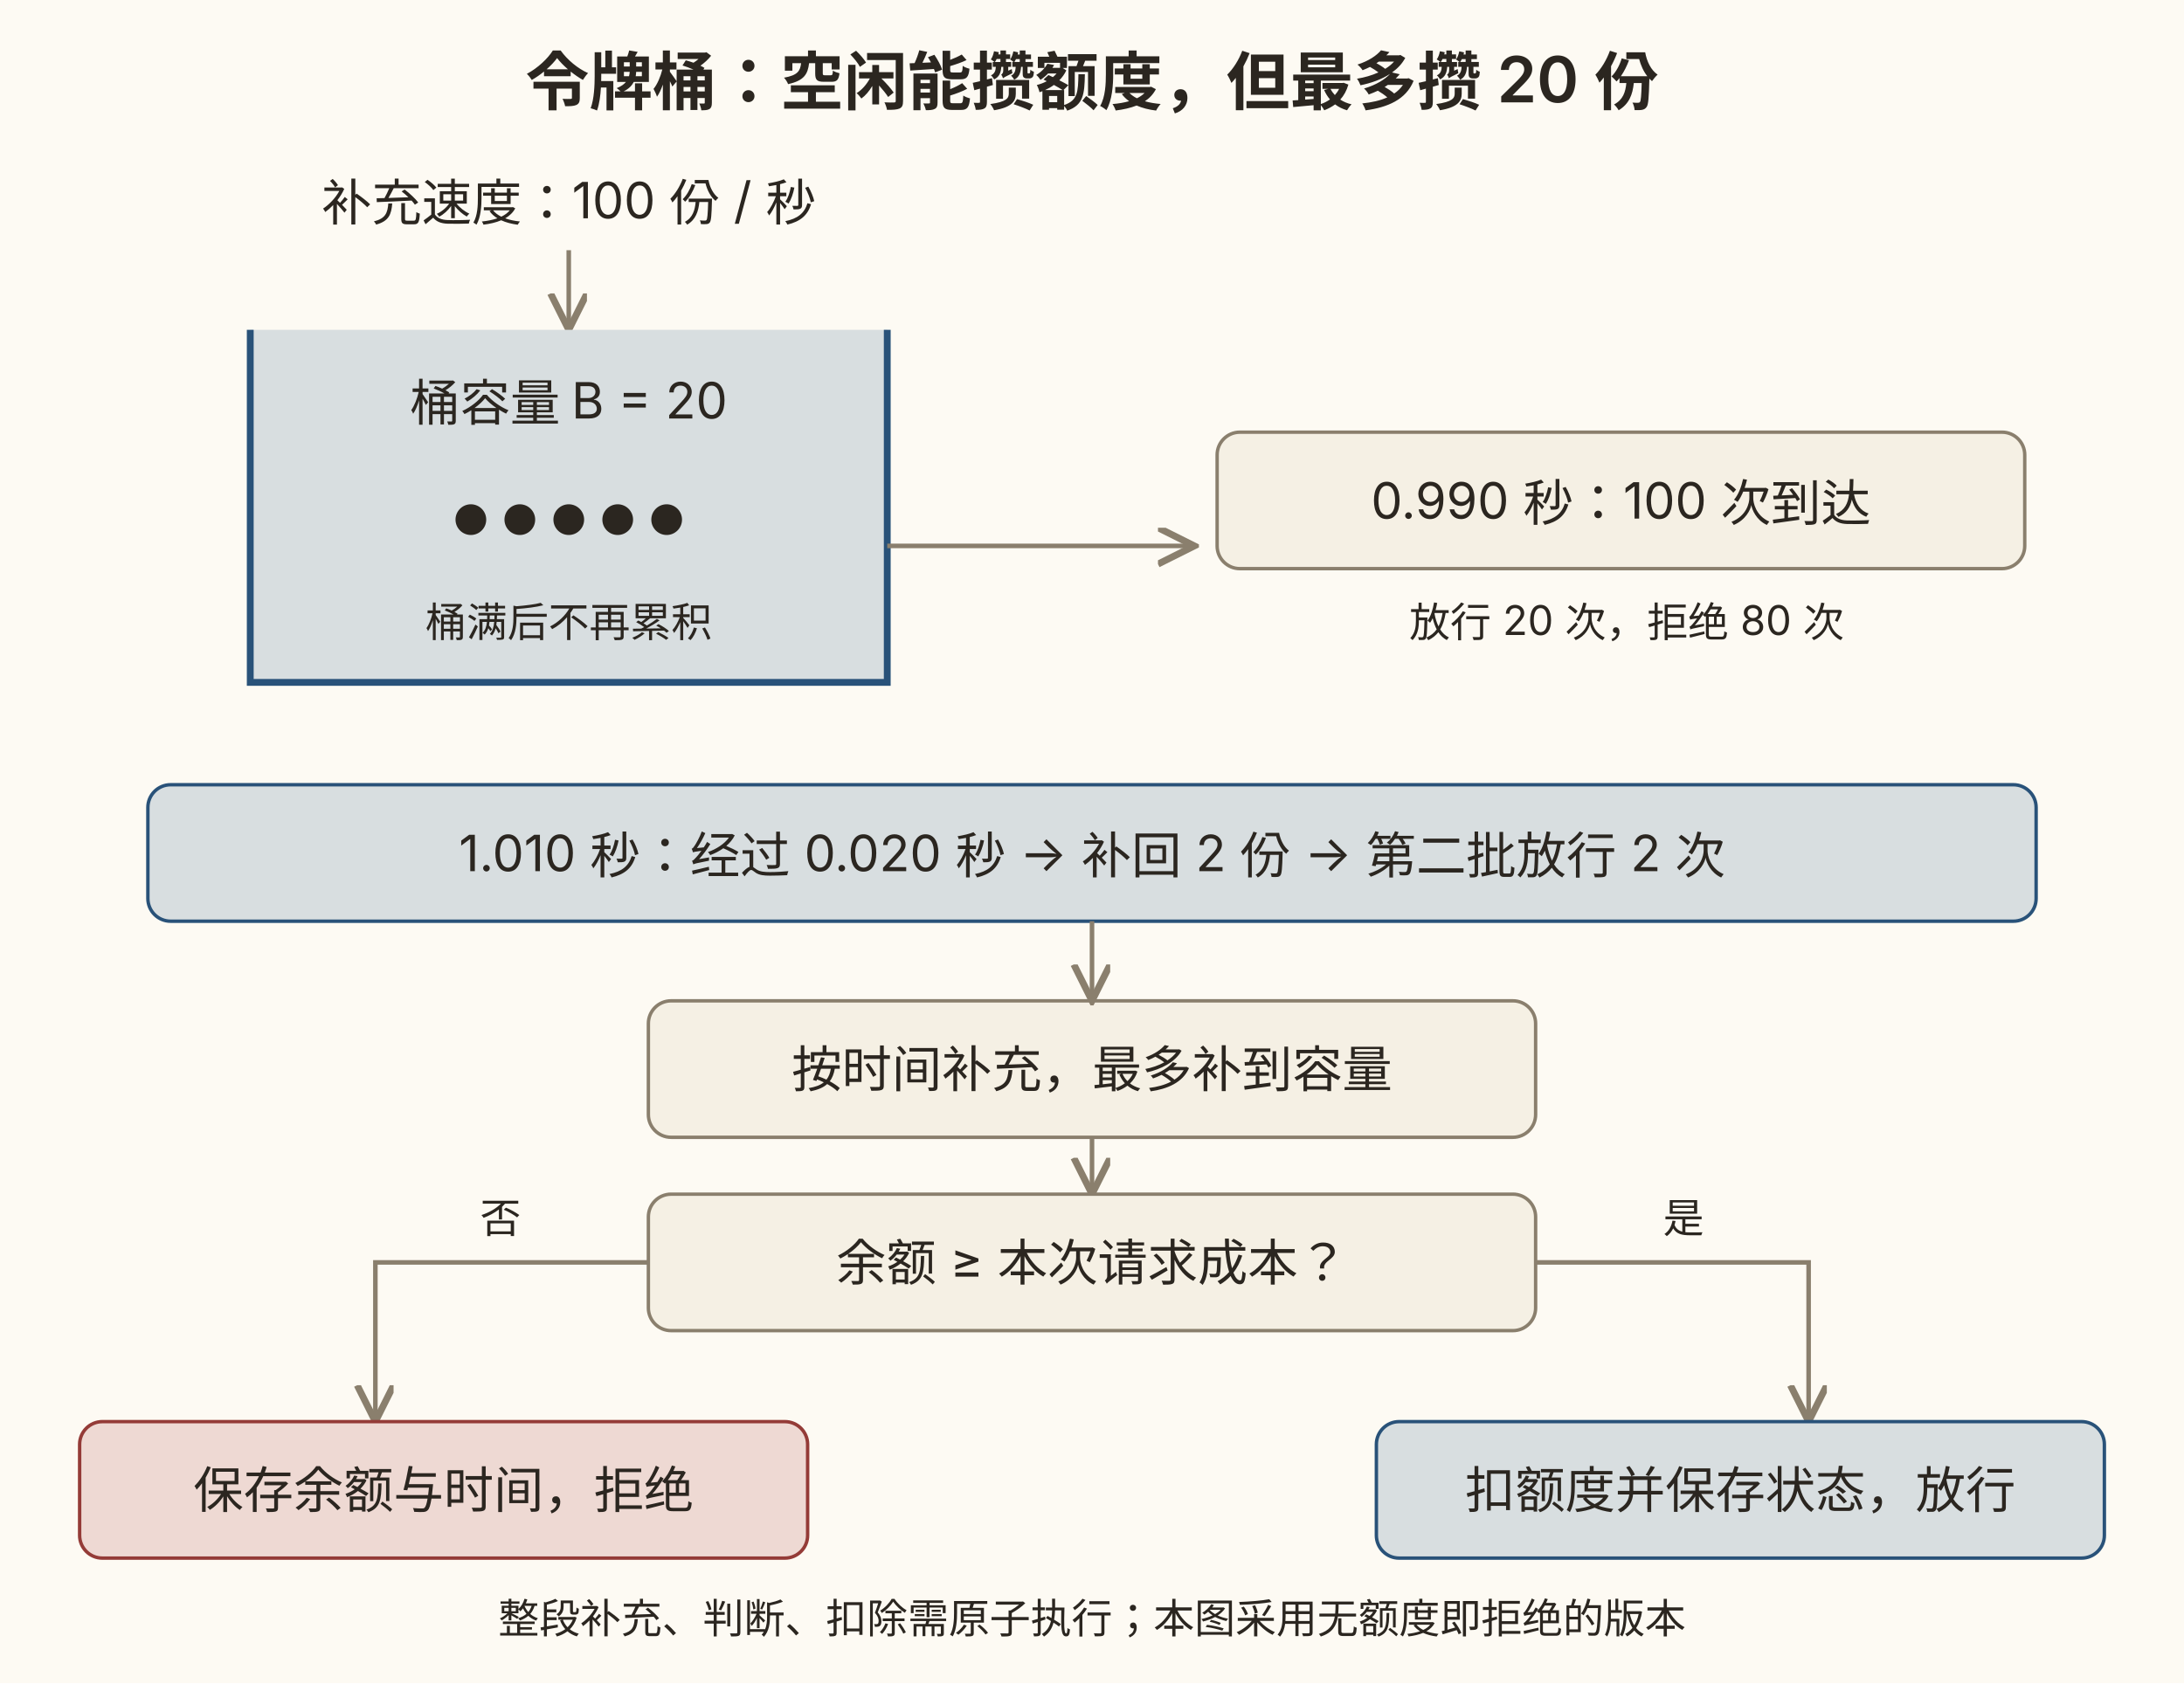
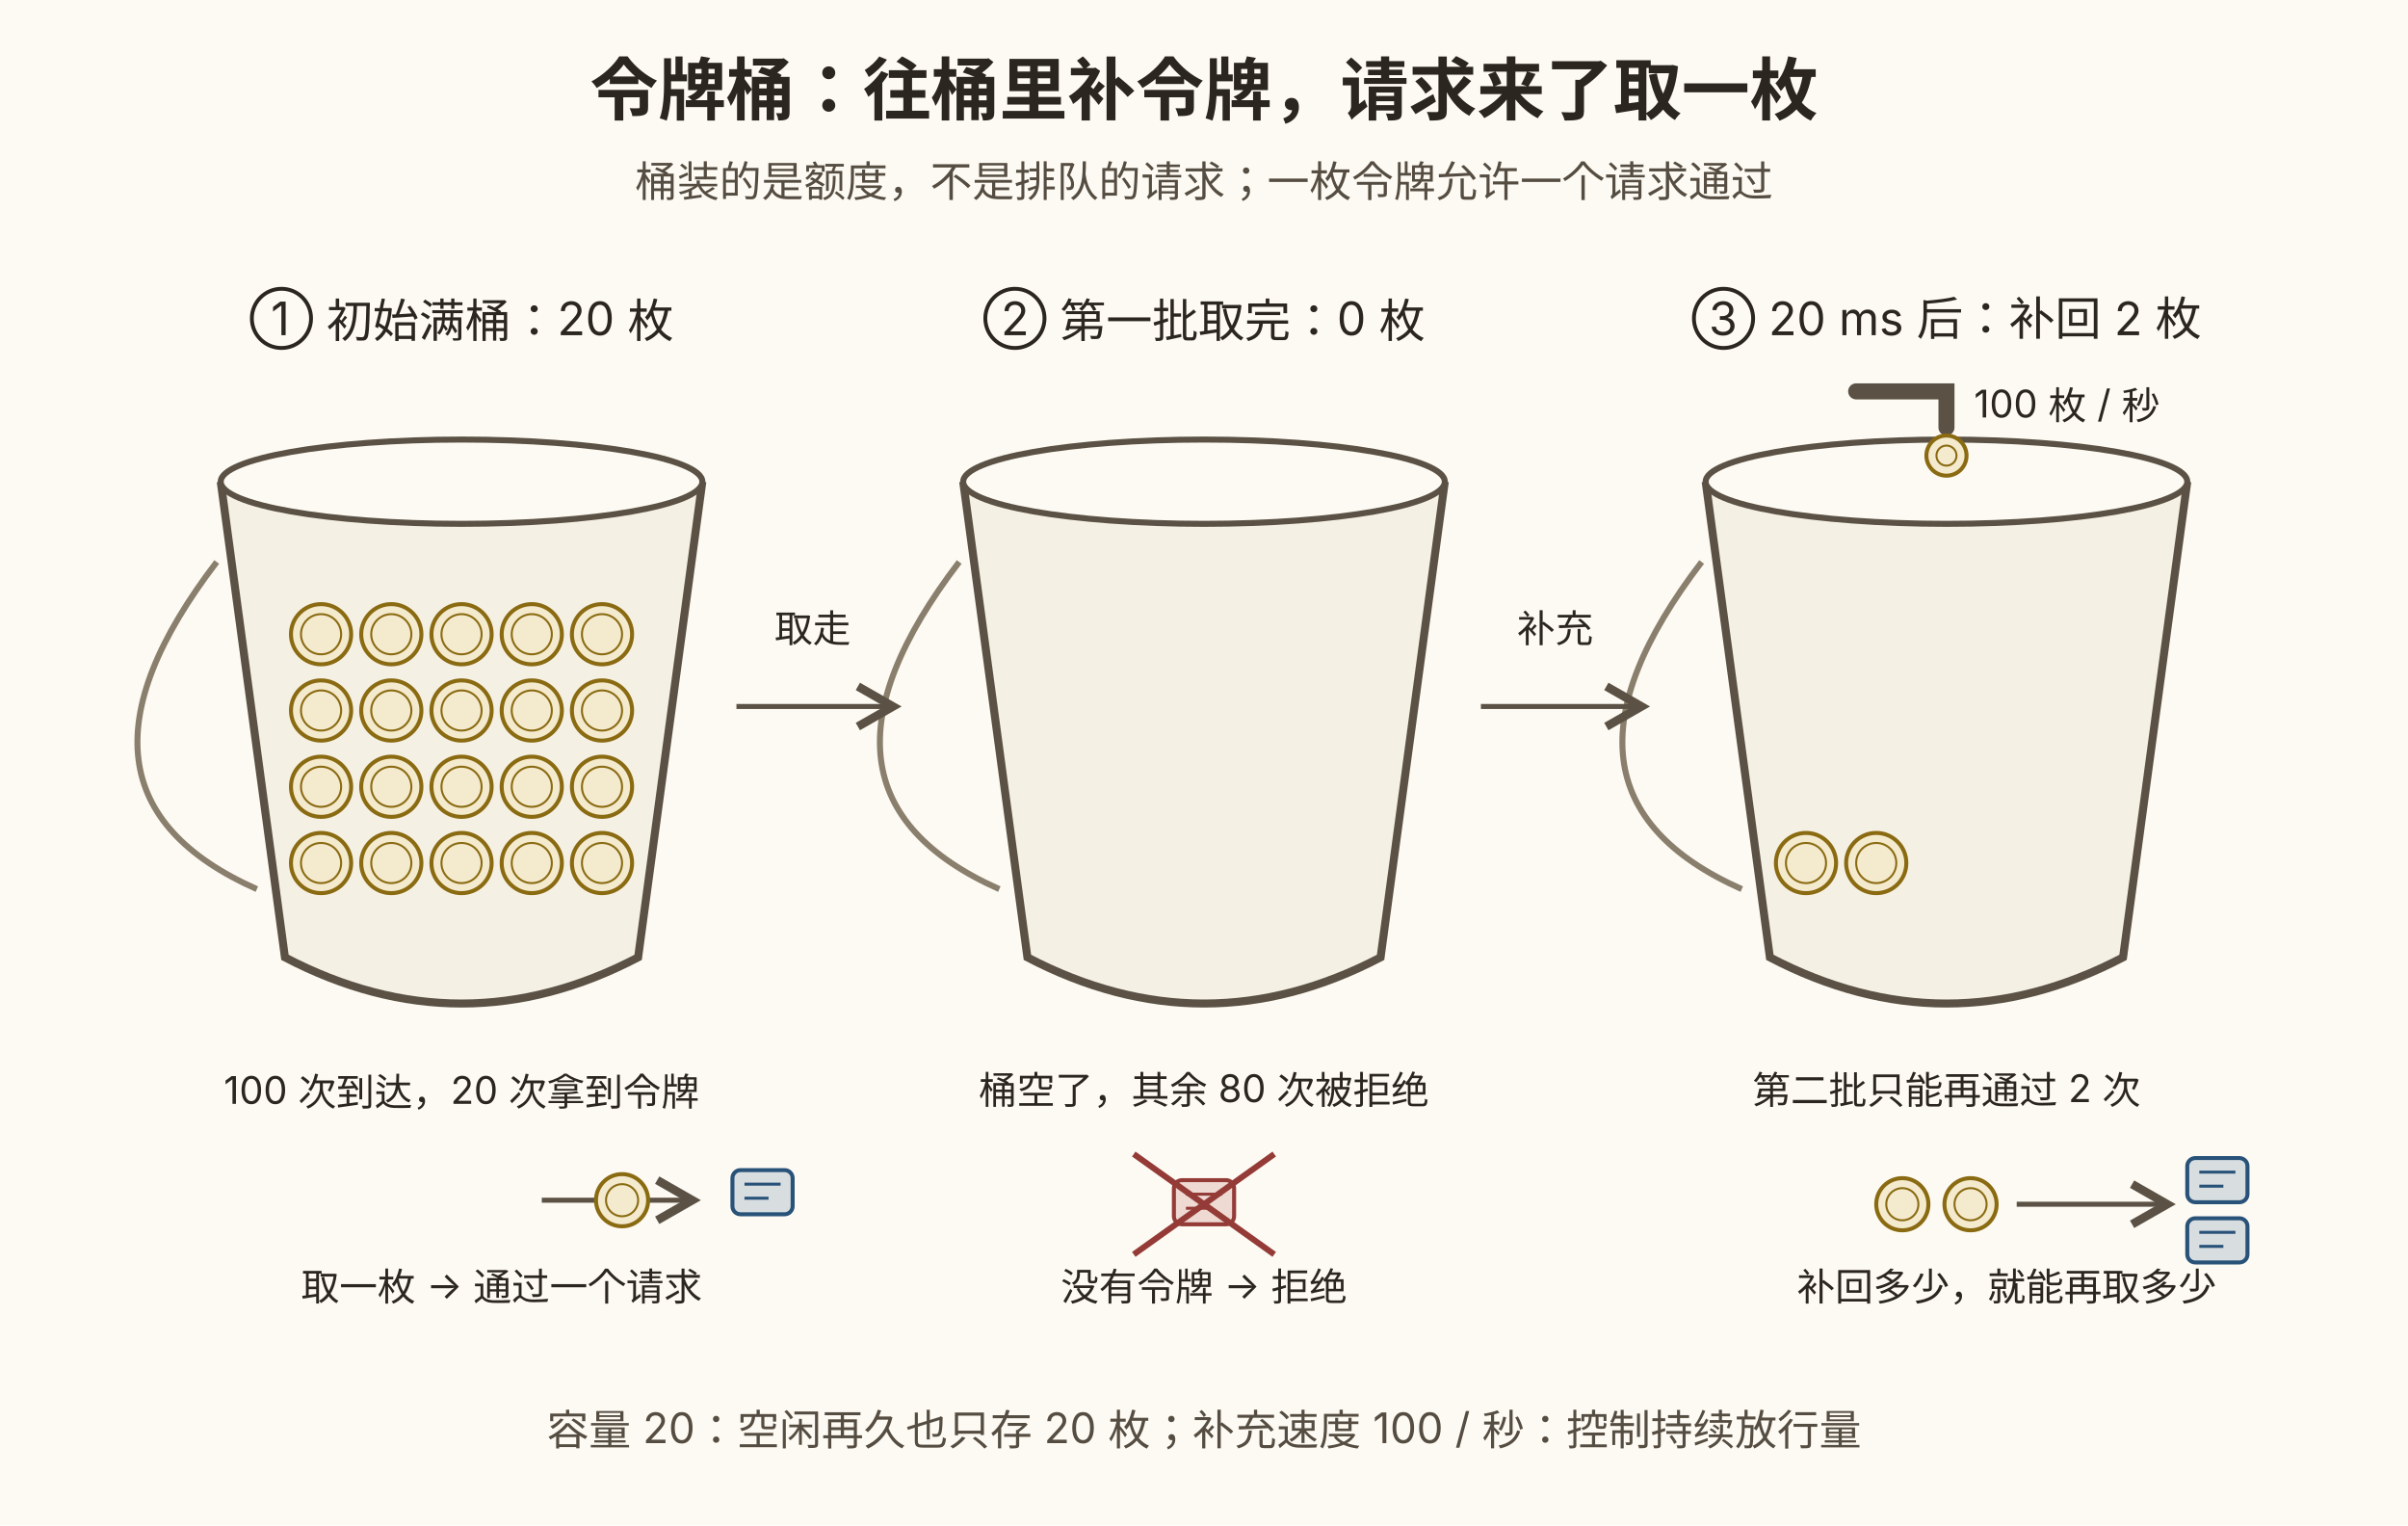
- <svg xmlns="http://www.w3.org/2000/svg" width="960" height="740" viewBox="0 0 960 740" role="img">
+ <svg xmlns="http://www.w3.org/2000/svg" width="1200" height="760" viewBox="0 0 1200 760" role="img" aria-labelledby="title desc">
  <defs>
-     <marker id="arrow" markerWidth="9" markerHeight="9" refX="8" refY="4" orient="auto">
-       <path d="M0 0 L8 4 L0 8" fill="none" stroke="#8a7f6d" stroke-width="1.5" />
+     <marker id="arrow" markerWidth="10" markerHeight="10" refX="8" refY="5" orient="auto">
+       <path d="M1 1 L8 5 L1 9" fill="none" stroke="#5b5245" stroke-width="1.7" />
    </marker>
  </defs>
-   <style>text{font-family:system-ui,-apple-system,"PingFang SC","Microsoft YaHei",sans-serif;fill:#2b2620;font-size:22px;text-anchor:middle}.small{font-size:18px}.title{font-size:28px;font-weight:600}.line{fill:none;stroke:#8a7f6d;stroke-width:2;marker-end:url(#arrow)}.box{fill:#f5f0e4;stroke:#8a7f6d;stroke-width:1.5}.ok{fill:#d8dee0;stroke:#295279;stroke-width:1.5}.no{fill:#eed9d3;stroke:#943b37;stroke-width:1.5}</style>
-   <rect width="960" height="740" fill="#fdfaf3" />
-   <text x="480" y="46" class="title">令牌桶：空闲能攒额度，但最多攒 20 份</text>
-   <text x="250" y="97" class="">补充速度：100 份 / 秒</text>
-   <path class="line" d="M250 110 V145" />
-   <path d="M110 145 V300 H390 V145" fill="#d8dee0" stroke="#295279" stroke-width="3" />
-   <text x="250" y="185" class="">桶容量 B = 20</text>
-   <text x="250" y="235" class="small">● ● ● ● ●</text>
-   <text x="250" y="280" class="small">桶满后不再累积</text>
-   <path class="line" d="M390 240 H525" />
-   <rect x="535" y="190" width="355" height="60" rx="10" class="box" />
-   <text x="712.5" y="228" class="">0.990 秒：100 次到达</text>
-   <text x="715" y="280" class="small">放行 20 次，拒绝 80 次</text>
-   <rect x="65" y="345" width="830" height="60" rx="10" class="ok" />
-   <text x="480" y="383" class="">1.010 秒：经过 0.020 秒 → 补回 2 份 → 第二批放行 2 次</text>
-   <rect x="285" y="440" width="390" height="60" rx="10" class="box" />
-   <text x="480" y="478" class="">按时间补充，最多补到容量</text>
-   <path class="line" d="M480 405 V440" />
-   <path class="line" d="M480 500 V525" />
-   <rect x="285" y="525" width="390" height="60" rx="10" class="box" />
-   <text x="480" y="563" class="">余额 ≥ 本次请求成本？</text>
-   <path class="line" d="M285 555 H165 V625" />
-   <text x="220" y="542" class="small">否</text>
-   <rect x="35" y="625" width="320" height="60" rx="10" class="no" />
-   <text x="195" y="663" class="">保存余额与时间，拒绝</text>
-   <path class="line" d="M675 555 H795 V625" />
-   <text x="740" y="542" class="small">是</text>
-   <rect x="605" y="625" width="320" height="60" rx="10" class="ok" />
-   <text x="765" y="663" class="">扣额度并保存状态，放行</text>
-   <text x="480" y="718" class="small">整段补充、判断、扣除需原子执行；本图采用无额度即拒绝的版本</text>
+   <style>text{font-family:system-ui,-apple-system,"PingFang SC","Microsoft YaHei",sans-serif;fill:#2b2620;text-anchor:middle;font-size:23px}.title{font-size:34px;font-weight:650}.sub{font-size:21px;fill:#554d42}.small{font-size:19px}.num{font-size:27px;font-weight:600}.line{fill:none;stroke:#5b5245;stroke-width:2.5;marker-end:url(#arrow)}.rule{fill:none;stroke:#8a7f6d;stroke-width:2}.req{fill:#d8dee0;stroke:#295279;stroke-width:2}.reject{fill:#eed9d3;stroke:#943b37;stroke-width:2}</style>
+   <rect width="1200" height="760" fill="#fdfaf3" />
+   <text x="600" y="57" class="title">令牌桶：往桶里补令牌，请求来了取一枚</text>
+   <text x="600" y="98" class="sub">桶装的是额度，不是排队的请求；一枚令牌允许一个请求通过</text>
+   <text x="230" y="167" class="">① 初始满桶：20 枚</text>
+   <path d="M110 240 L142 477 Q230 523 318 477 L350 240" fill="#f5f0e4" stroke="#5b5245" stroke-width="4" />
+   <ellipse cx="230" cy="240" rx="120" ry="21" fill="#fdfaf3" stroke="#5b5245" stroke-width="3" />
+   <path d="M108 280 Q20 395 128 443" fill="none" stroke="#8a7f6d" stroke-width="3" />
+   <circle cx="160" cy="430" r="15" fill="#f4eace" stroke="#8a6b12" stroke-width="2" />
+   <circle cx="160" cy="430" r="10" fill="none" stroke="#8a6b12" stroke-width="1" />
+   <circle cx="195" cy="430" r="15" fill="#f4eace" stroke="#8a6b12" stroke-width="2" />
+   <circle cx="195" cy="430" r="10" fill="none" stroke="#8a6b12" stroke-width="1" />
+   <circle cx="230" cy="430" r="15" fill="#f4eace" stroke="#8a6b12" stroke-width="2" />
+   <circle cx="230" cy="430" r="10" fill="none" stroke="#8a6b12" stroke-width="1" />
+   <circle cx="265" cy="430" r="15" fill="#f4eace" stroke="#8a6b12" stroke-width="2" />
+   <circle cx="265" cy="430" r="10" fill="none" stroke="#8a6b12" stroke-width="1" />
+   <circle cx="300" cy="430" r="15" fill="#f4eace" stroke="#8a6b12" stroke-width="2" />
+   <circle cx="300" cy="430" r="10" fill="none" stroke="#8a6b12" stroke-width="1" />
+   <circle cx="160" cy="392" r="15" fill="#f4eace" stroke="#8a6b12" stroke-width="2" />
+   <circle cx="160" cy="392" r="10" fill="none" stroke="#8a6b12" stroke-width="1" />
+   <circle cx="195" cy="392" r="15" fill="#f4eace" stroke="#8a6b12" stroke-width="2" />
+   <circle cx="195" cy="392" r="10" fill="none" stroke="#8a6b12" stroke-width="1" />
+   <circle cx="230" cy="392" r="15" fill="#f4eace" stroke="#8a6b12" stroke-width="2" />
+   <circle cx="230" cy="392" r="10" fill="none" stroke="#8a6b12" stroke-width="1" />
+   <circle cx="265" cy="392" r="15" fill="#f4eace" stroke="#8a6b12" stroke-width="2" />
+   <circle cx="265" cy="392" r="10" fill="none" stroke="#8a6b12" stroke-width="1" />
+   <circle cx="300" cy="392" r="15" fill="#f4eace" stroke="#8a6b12" stroke-width="2" />
+   <circle cx="300" cy="392" r="10" fill="none" stroke="#8a6b12" stroke-width="1" />
+   <circle cx="160" cy="354" r="15" fill="#f4eace" stroke="#8a6b12" stroke-width="2" />
+   <circle cx="160" cy="354" r="10" fill="none" stroke="#8a6b12" stroke-width="1" />
+   <circle cx="195" cy="354" r="15" fill="#f4eace" stroke="#8a6b12" stroke-width="2" />
+   <circle cx="195" cy="354" r="10" fill="none" stroke="#8a6b12" stroke-width="1" />
+   <circle cx="230" cy="354" r="15" fill="#f4eace" stroke="#8a6b12" stroke-width="2" />
+   <circle cx="230" cy="354" r="10" fill="none" stroke="#8a6b12" stroke-width="1" />
+   <circle cx="265" cy="354" r="15" fill="#f4eace" stroke="#8a6b12" stroke-width="2" />
+   <circle cx="265" cy="354" r="10" fill="none" stroke="#8a6b12" stroke-width="1" />
+   <circle cx="300" cy="354" r="15" fill="#f4eace" stroke="#8a6b12" stroke-width="2" />
+   <circle cx="300" cy="354" r="10" fill="none" stroke="#8a6b12" stroke-width="1" />
+   <circle cx="160" cy="316" r="15" fill="#f4eace" stroke="#8a6b12" stroke-width="2" />
+   <circle cx="160" cy="316" r="10" fill="none" stroke="#8a6b12" stroke-width="1" />
+   <circle cx="195" cy="316" r="15" fill="#f4eace" stroke="#8a6b12" stroke-width="2" />
+   <circle cx="195" cy="316" r="10" fill="none" stroke="#8a6b12" stroke-width="1" />
+   <circle cx="230" cy="316" r="15" fill="#f4eace" stroke="#8a6b12" stroke-width="2" />
+   <circle cx="230" cy="316" r="10" fill="none" stroke="#8a6b12" stroke-width="1" />
+   <circle cx="265" cy="316" r="15" fill="#f4eace" stroke="#8a6b12" stroke-width="2" />
+   <circle cx="265" cy="316" r="10" fill="none" stroke="#8a6b12" stroke-width="1" />
+   <circle cx="300" cy="316" r="15" fill="#f4eace" stroke="#8a6b12" stroke-width="2" />
+   <circle cx="300" cy="316" r="10" fill="none" stroke="#8a6b12" stroke-width="1" />
+   <text x="230" y="550" class="small">100 次到达，20 次拿到令牌</text>
+   <text x="600" y="167" class="">② 第一批取完：0 枚</text>
+   <path d="M480 240 L512 477 Q600 523 688 477 L720 240" fill="#f5f0e4" stroke="#5b5245" stroke-width="4" />
+   <ellipse cx="600" cy="240" rx="120" ry="21" fill="#fdfaf3" stroke="#5b5245" stroke-width="3" />
+   <path d="M478 280 Q390 395 498 443" fill="none" stroke="#8a7f6d" stroke-width="3" />
+   <text x="600" y="550" class="small">桶空了，其余 80 次被拒绝</text>
+   <text x="970" y="167" class="">③ 20 ms 后：补回 2 枚</text>
+   <path d="M850 240 L882 477 Q970 523 1058 477 L1090 240" fill="#f5f0e4" stroke="#5b5245" stroke-width="4" />
+   <ellipse cx="970" cy="240" rx="120" ry="21" fill="#fdfaf3" stroke="#5b5245" stroke-width="3" />
+   <path d="M848 280 Q760 395 868 443" fill="none" stroke="#8a7f6d" stroke-width="3" />
+   <circle cx="900" cy="430" r="15" fill="#f4eace" stroke="#8a6b12" stroke-width="2" />
+   <circle cx="900" cy="430" r="10" fill="none" stroke="#8a6b12" stroke-width="1" />
+   <circle cx="935" cy="430" r="15" fill="#f4eace" stroke="#8a6b12" stroke-width="2" />
+   <circle cx="935" cy="430" r="10" fill="none" stroke="#8a6b12" stroke-width="1" />
+   <text x="970" y="550" class="small">第二批只能再通过 2 次</text>
+   <path d="M367 352 H445" class="line" />
+   <text x="405" y="320" class="small">取走</text>
+   <path d="M738 352 H818" class="line" />
+   <text x="775" y="320" class="small">补充</text>
+   <path d="M925 195 H970 V213" fill="none" stroke="#5b5245" stroke-width="8" stroke-linecap="round" />
+   <circle cx="970" cy="227" r="10" fill="#f4eace" stroke="#8a6b12" stroke-width="2" />
+   <circle cx="970" cy="227" r="5" fill="none" stroke="#8a6b12" stroke-width="1" />
+   <text x="1030" y="208" class="small">100 枚 / 秒</text>
+   <path d="M270 598 H345" class="line" />
+   <circle cx="310" cy="598" r="13" fill="#f4eace" stroke="#8a6b12" stroke-width="2" />
+   <circle cx="310" cy="598" r="8" fill="none" stroke="#8a6b12" stroke-width="1" />
+   <g>
+     <rect x="365" y="583" width="30" height="22" rx="4" class="req" />
+     <path d="M371 590 h18 M371 597 h12" stroke="#295279" stroke-width="1.5" />
+   </g>
+   <text x="250" y="648" class="small">取一枚 → 通过一个请求</text>
+   <g>
+     <rect x="585" y="588" width="30" height="22" rx="4" class="reject" />
+     <path d="M591 595 h18 M591 602 h12" stroke="#943b37" stroke-width="1.5" />
+   </g>
+   <path d="M565 575 L635 625 M635 575 L565 625" stroke="#943b37" stroke-width="3" />
+   <text x="600" y="648" class="small">没有令牌 → 拒绝</text>
+   <circle cx="948" cy="600" r="13" fill="#f4eace" stroke="#8a6b12" stroke-width="2" />
+   <circle cx="948" cy="600" r="8" fill="none" stroke="#8a6b12" stroke-width="1" />
+   <circle cx="982" cy="600" r="13" fill="#f4eace" stroke="#8a6b12" stroke-width="2" />
+   <circle cx="982" cy="600" r="8" fill="none" stroke="#8a6b12" stroke-width="1" />
+   <path d="M1005 600 H1080" class="line" />
+   <g>
+     <rect x="1090" y="577" width="30" height="22" rx="4" class="req" />
+     <path d="M1096 584 h18 M1096 591 h12" stroke="#295279" stroke-width="1.5" />
+   </g>
+   <g>
+     <rect x="1090" y="607" width="30" height="22" rx="4" class="req" />
+     <path d="M1096 614 h18 M1096 621 h12" stroke="#295279" stroke-width="1.5" />
+   </g>
+   <text x="1000" y="648" class="small">补回多少，就能再取多少</text>
+   <text x="600" y="720" class="sub">容量 20：空闲再久也只存 20 枚；补充速度 100 / 秒：控制持续放行量</text>
</svg>
